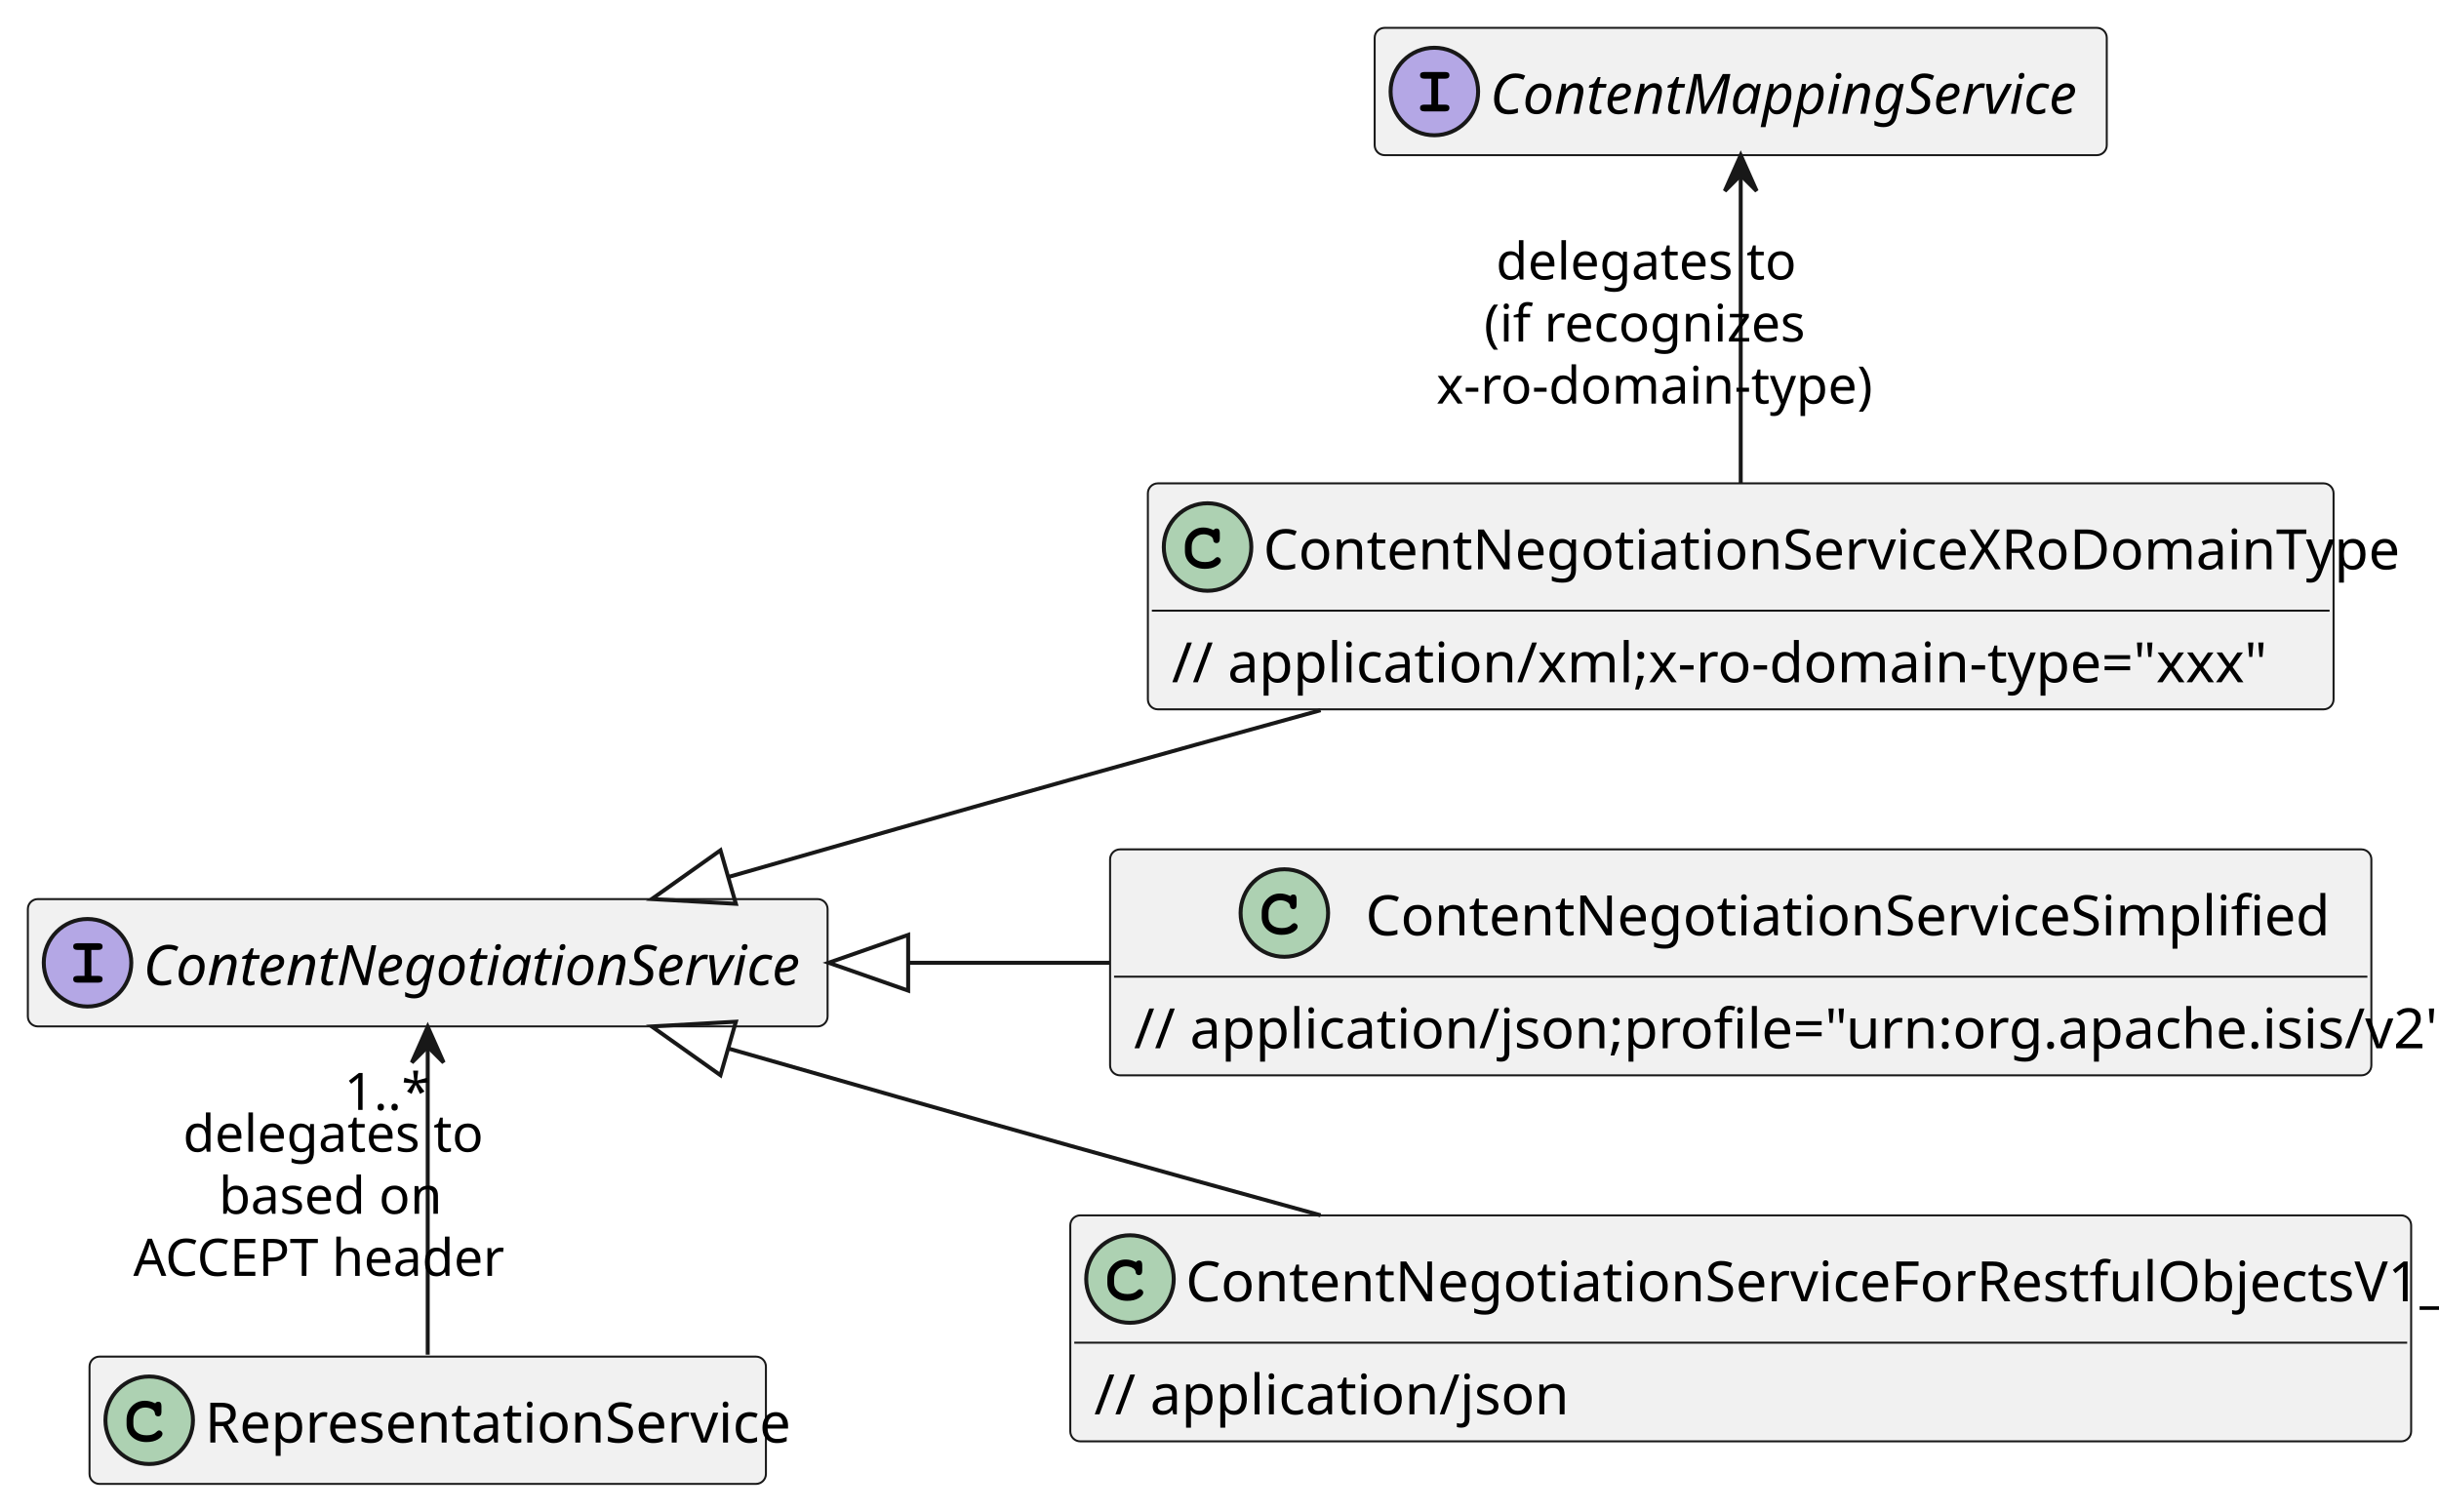
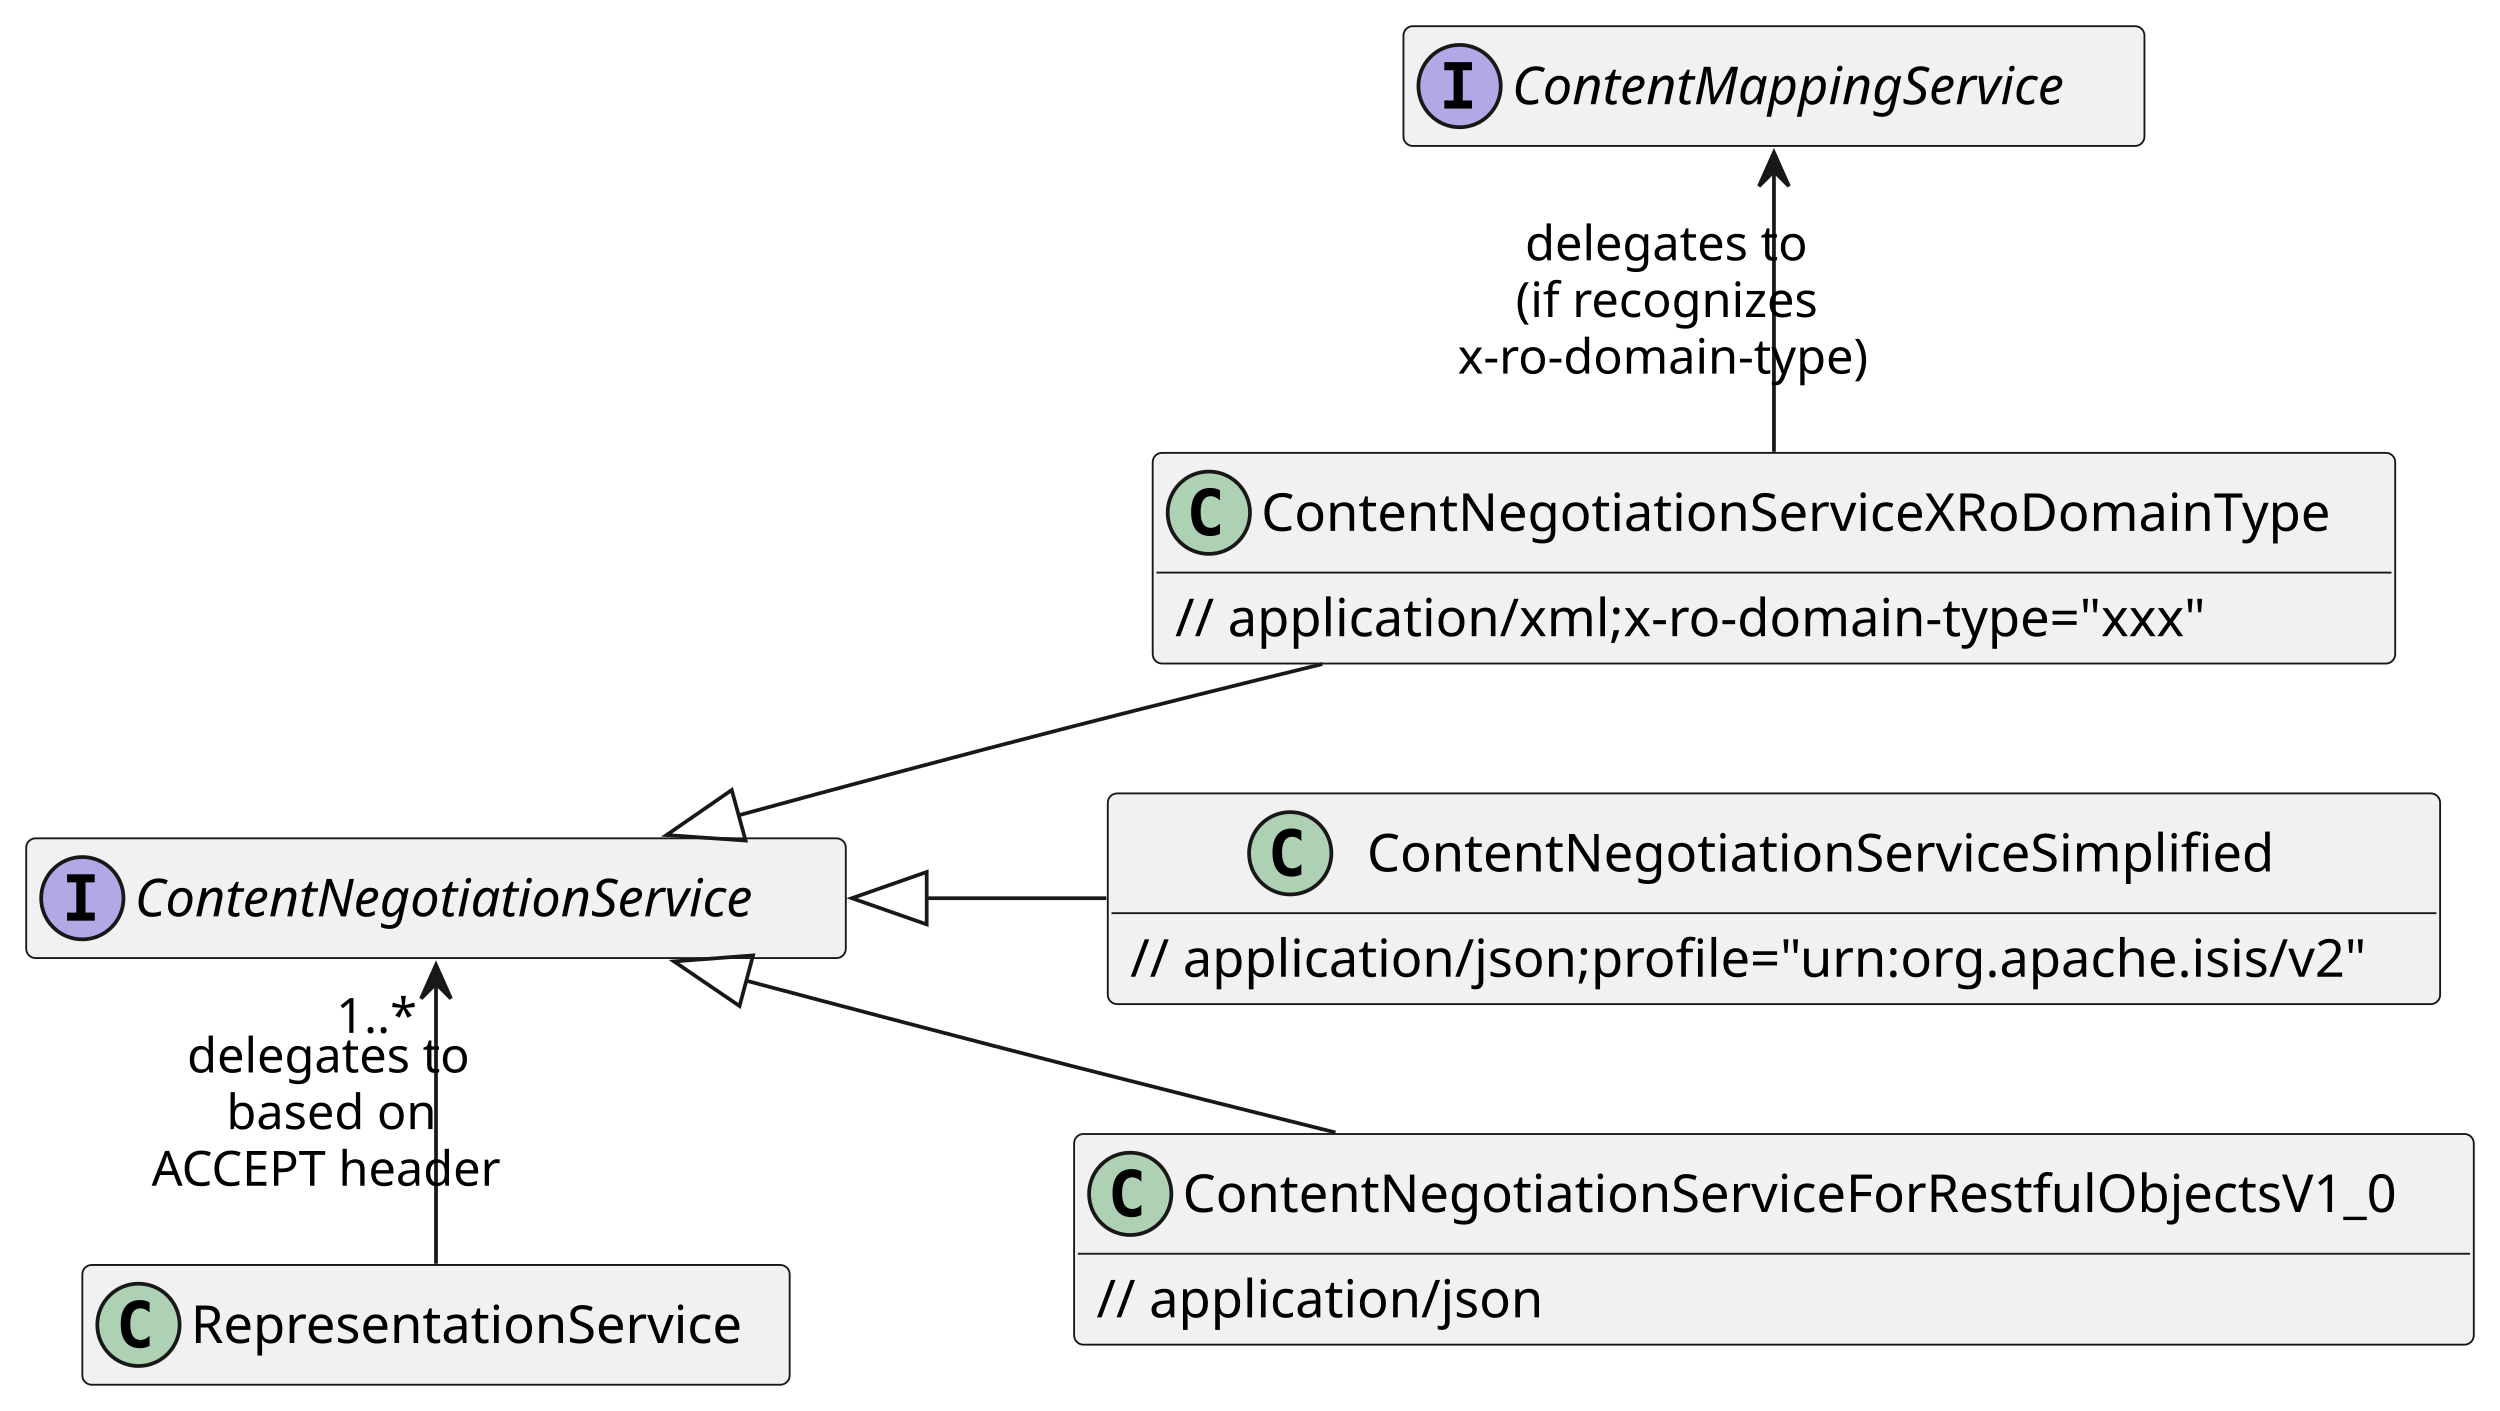
- <svg xmlns="http://www.w3.org/2000/svg" contentStyleType="text/css" height="380px" preserveAspectRatio="none" style="width:613px;height:380px;background:#FFFFFF;" version="1.1" viewBox="0 0 613 380" width="613px" zoomAndPan="magnify">
+ <svg xmlns="http://www.w3.org/2000/svg" contentStyleType="text/css" height="377px" preserveAspectRatio="none" style="width:668px;height:377px;background:#FFFFFF;" version="1.1" viewBox="0 0 668 377" width="668px" zoomAndPan="magnify">
  <defs />
  <g>
    <g id="elem_RepresentationService">
-       <rect codeLine="5" fill="#F1F1F1" height="32" id="RepresentationService" rx="2.5" ry="2.5" style="stroke:#181818;stroke-width:0.5;" width="170" x="22.5" y="341" />
-       <ellipse cx="37.5" cy="357" fill="#ADD1B2" rx="11" ry="11" style="stroke:#181818;stroke-width:1.0;" />
-       <path d="M36.859,360.781 Q37.656,360.781 38.219,360.594 Q38.797,360.391 39.031,360.172 Q39.281,359.938 39.516,359.75 Q39.766,359.547 39.984,359.547 Q40.328,359.547 40.578,359.812 Q40.844,360.062 40.844,360.391 Q40.844,361.125 39.672,361.812 Q38.516,362.484 36.812,362.484 Q34.656,362.484 33.234,361.219 Q31.812,359.953 31.812,358.016 L31.812,356.891 Q31.812,354.859 33.141,353.484 Q34.469,352.094 36.438,352.094 Q37.625,352.094 38.844,352.672 L39.016,352.75 Q39.312,352.344 39.734,352.344 Q40.219,352.344 40.391,352.641 Q40.578,352.922 40.578,353.469 L40.578,354.891 Q40.578,356.016 39.734,356.016 Q39.422,356.016 39.219,355.844 Q39.031,355.672 38.984,355.531 Q38.953,355.375 38.906,355.109 Q38.797,354.594 38.281,354.281 Q37.766,353.969 37.312,353.891 Q36.875,353.797 36.5,353.797 Q35.219,353.797 34.359,354.672 Q33.516,355.547 33.516,356.891 L33.516,357.984 Q33.516,359.266 34.422,360.031 Q35.328,360.781 36.859,360.781 Z " fill="#000000" />
-       <text fill="#000000" font-family="sans-serif" font-size="14" lengthAdjust="spacing" textLength="138" x="51.5" y="362.6">RepresentationService</text>
+       <rect codeLine="5" fill="#F1F1F1" height="32" id="RepresentationService" rx="2.5" ry="2.5" style="stroke:#181818;stroke-width:0.5;" width="189" x="22" y="338" />
+       <ellipse cx="37" cy="354" fill="#ADD1B2" rx="11" ry="11" style="stroke:#181818;stroke-width:1.0;" />
+       <path d="M39.969,359.641 Q39.391,359.938 38.75,360.078 Q38.109,360.234 37.406,360.234 Q34.906,360.234 33.578,358.594 Q32.266,356.938 32.266,353.812 Q32.266,350.688 33.578,349.031 Q34.906,347.375 37.406,347.375 Q38.109,347.375 38.75,347.531 Q39.406,347.688 39.969,347.984 L39.969,350.703 Q39.344,350.125 38.75,349.859 Q38.156,349.578 37.531,349.578 Q36.188,349.578 35.5,350.656 Q34.812,351.719 34.812,353.812 Q34.812,355.906 35.5,356.984 Q36.188,358.047 37.531,358.047 Q38.156,358.047 38.75,357.781 Q39.344,357.5 39.969,356.922 L39.969,359.641 Z " fill="#000000" />
+       <text fill="#000000" font-family="sans-serif" font-size="14" lengthAdjust="spacing" textLength="157" x="51" y="358.847">RepresentationService</text>
    </g>
    <g id="elem_ContentNegotiationService">
-       <rect codeLine="7" fill="#F1F1F1" height="32" id="ContentNegotiationService" rx="2.5" ry="2.5" style="stroke:#181818;stroke-width:0.5;" width="201" x="7" y="226" />
-       <ellipse cx="22" cy="242" fill="#B4A7E5" rx="11" ry="11" style="stroke:#181818;stroke-width:1.0;" />
-       <path d="M24.672,245.297 Q25.219,245.297 25.5,245.484 Q25.781,245.656 25.781,246.156 Q25.781,247 24.672,247 L19.531,247 Q18.406,247 18.406,246.156 Q18.406,245.656 18.688,245.484 Q18.984,245.297 19.531,245.297 L21.25,245.297 L21.25,238.781 L19.531,238.781 Q18.406,238.781 18.406,237.938 Q18.406,237.453 18.688,237.281 Q18.984,237.094 19.531,237.094 L24.672,237.094 Q25.219,237.094 25.5,237.281 Q25.781,237.453 25.781,237.938 Q25.781,238.781 24.672,238.781 L22.953,238.781 L22.953,245.297 L24.672,245.297 Z " fill="#000000" />
-       <text fill="#000000" font-family="sans-serif" font-size="14" font-style="italic" lengthAdjust="spacing" textLength="169" x="36" y="247.6">ContentNegotiationService</text>
+       <rect codeLine="7" fill="#F1F1F1" height="32" id="ContentNegotiationService" rx="2.5" ry="2.5" style="stroke:#181818;stroke-width:0.5;" width="219" x="7" y="224" />
+       <ellipse cx="22" cy="240" fill="#B4A7E5" rx="11" ry="11" style="stroke:#181818;stroke-width:1.0;" />
+       <path d="M17.922,235.766 L17.922,233.609 L25.312,233.609 L25.312,235.766 L22.844,235.766 L22.844,243.844 L25.312,243.844 L25.312,246 L17.922,246 L17.922,243.844 L20.391,243.844 L20.391,235.766 L17.922,235.766 Z " fill="#000000" />
+       <text fill="#000000" font-family="sans-serif" font-size="14" font-style="italic" lengthAdjust="spacing" textLength="187" x="36" y="244.847">ContentNegotiationService</text>
    </g>
    <g id="elem_ContentNegotiationServiceSimplified">
-       <rect codeLine="9" fill="#F1F1F1" height="56.8" id="ContentNegotiationServiceSimplified" rx="2.5" ry="2.5" style="stroke:#181818;stroke-width:0.5;" width="317" x="279" y="213.5" />
-       <ellipse cx="322.8" cy="229.5" fill="#ADD1B2" rx="11" ry="11" style="stroke:#181818;stroke-width:1.0;" />
-       <path d="M322.159,233.281 Q322.956,233.281 323.519,233.094 Q324.097,232.891 324.331,232.672 Q324.581,232.438 324.816,232.25 Q325.066,232.047 325.284,232.047 Q325.628,232.047 325.878,232.312 Q326.144,232.562 326.144,232.891 Q326.144,233.625 324.972,234.312 Q323.816,234.984 322.113,234.984 Q319.956,234.984 318.534,233.719 Q317.113,232.453 317.113,230.516 L317.113,229.391 Q317.113,227.359 318.441,225.984 Q319.769,224.594 321.738,224.594 Q322.925,224.594 324.144,225.172 L324.316,225.25 Q324.613,224.844 325.034,224.844 Q325.519,224.844 325.691,225.141 Q325.878,225.422 325.878,225.969 L325.878,227.391 Q325.878,228.516 325.034,228.516 Q324.722,228.516 324.519,228.344 Q324.331,228.172 324.284,228.031 Q324.253,227.875 324.206,227.609 Q324.097,227.094 323.581,226.781 Q323.066,226.469 322.613,226.391 Q322.175,226.297 321.8,226.297 Q320.519,226.297 319.659,227.172 Q318.816,228.047 318.816,229.391 L318.816,230.484 Q318.816,231.766 319.722,232.531 Q320.628,233.281 322.159,233.281 Z " fill="#000000" />
-       <text fill="#000000" font-family="sans-serif" font-size="14" lengthAdjust="spacing" textLength="221" x="343.2" y="235.1">ContentNegotiationServiceSimplified</text>
-       <line style="stroke:#181818;stroke-width:0.5;" x1="280" x2="595" y1="245.5" y2="245.5" />
-       <text fill="#000000" font-family="sans-serif" font-size="14" lengthAdjust="spacing" textLength="305" x="285" y="263.5">// application/json;profile="urn:org.apache.isis/v2"</text>
+       <rect codeLine="9" fill="#F1F1F1" height="56.297" id="ContentNegotiationServiceSimplified" rx="2.5" ry="2.5" style="stroke:#181818;stroke-width:0.5;" width="356" x="296" y="212" />
+       <ellipse cx="344.75" cy="228" fill="#ADD1B2" rx="11" ry="11" style="stroke:#181818;stroke-width:1.0;" />
+       <path d="M347.719,233.641 Q347.141,233.938 346.5,234.078 Q345.859,234.234 345.156,234.234 Q342.656,234.234 341.328,232.594 Q340.016,230.938 340.016,227.812 Q340.016,224.688 341.328,223.031 Q342.656,221.375 345.156,221.375 Q345.859,221.375 346.5,221.531 Q347.156,221.688 347.719,221.984 L347.719,224.703 Q347.094,224.125 346.5,223.859 Q345.906,223.578 345.281,223.578 Q343.938,223.578 343.25,224.656 Q342.562,225.719 342.562,227.812 Q342.562,229.906 343.25,230.984 Q343.938,232.047 345.281,232.047 Q345.906,232.047 346.5,231.781 Q347.094,231.5 347.719,230.922 L347.719,233.641 Z " fill="#000000" />
+       <text fill="#000000" font-family="sans-serif" font-size="14" lengthAdjust="spacing" textLength="250" x="365.25" y="232.847">ContentNegotiationServiceSimplified</text>
+       <line style="stroke:#181818;stroke-width:0.5;" x1="297" x2="651" y1="244" y2="244" />
+       <text fill="#000000" font-family="sans-serif" font-size="14" lengthAdjust="spacing" textLength="344" x="302" y="260.995">// application/json;profile="urn:org.apache.isis/v2"</text>
    </g>
    <g id="elem_ContentNegotiationServiceXRoDomainType">
-       <rect codeLine="12" fill="#F1F1F1" height="56.8" id="ContentNegotiationServiceXRoDomainType" rx="2.5" ry="2.5" style="stroke:#181818;stroke-width:0.5;" width="298" x="288.5" y="121.5" />
-       <ellipse cx="303.5" cy="137.5" fill="#ADD1B2" rx="11" ry="11" style="stroke:#181818;stroke-width:1.0;" />
-       <path d="M302.859,141.281 Q303.656,141.281 304.219,141.094 Q304.797,140.891 305.031,140.672 Q305.281,140.438 305.516,140.25 Q305.766,140.047 305.984,140.047 Q306.328,140.047 306.578,140.312 Q306.844,140.562 306.844,140.891 Q306.844,141.625 305.672,142.312 Q304.516,142.984 302.812,142.984 Q300.656,142.984 299.234,141.719 Q297.812,140.453 297.812,138.516 L297.812,137.391 Q297.812,135.359 299.141,133.984 Q300.469,132.594 302.438,132.594 Q303.625,132.594 304.844,133.172 L305.016,133.25 Q305.312,132.844 305.734,132.844 Q306.219,132.844 306.391,133.141 Q306.578,133.422 306.578,133.969 L306.578,135.391 Q306.578,136.516 305.734,136.516 Q305.422,136.516 305.219,136.344 Q305.031,136.172 304.984,136.031 Q304.953,135.875 304.906,135.609 Q304.797,135.094 304.281,134.781 Q303.766,134.469 303.312,134.391 Q302.875,134.297 302.5,134.297 Q301.219,134.297 300.359,135.172 Q299.516,136.047 299.516,137.391 L299.516,138.484 Q299.516,139.766 300.422,140.531 Q301.328,141.281 302.859,141.281 Z " fill="#000000" />
-       <text fill="#000000" font-family="sans-serif" font-size="14" lengthAdjust="spacing" textLength="266" x="317.5" y="143.1">ContentNegotiationServiceXRoDomainType</text>
-       <line style="stroke:#181818;stroke-width:0.5;" x1="289.5" x2="585.5" y1="153.5" y2="153.5" />
-       <text fill="#000000" font-family="sans-serif" font-size="14" lengthAdjust="spacing" textLength="252" x="294.5" y="171.5">// application/xml;x-ro-domain-type="xxx"</text>
+       <rect codeLine="12" fill="#F1F1F1" height="56.297" id="ContentNegotiationServiceXRoDomainType" rx="2.5" ry="2.5" style="stroke:#181818;stroke-width:0.5;" width="332" x="308" y="121" />
+       <ellipse cx="323" cy="137" fill="#ADD1B2" rx="11" ry="11" style="stroke:#181818;stroke-width:1.0;" />
+       <path d="M325.969,142.641 Q325.391,142.938 324.75,143.078 Q324.109,143.234 323.406,143.234 Q320.906,143.234 319.578,141.594 Q318.266,139.938 318.266,136.812 Q318.266,133.688 319.578,132.031 Q320.906,130.375 323.406,130.375 Q324.109,130.375 324.75,130.531 Q325.406,130.688 325.969,130.984 L325.969,133.703 Q325.344,133.125 324.75,132.859 Q324.156,132.578 323.531,132.578 Q322.188,132.578 321.5,133.656 Q320.812,134.719 320.812,136.812 Q320.812,138.906 321.5,139.984 Q322.188,141.047 323.531,141.047 Q324.156,141.047 324.75,140.781 Q325.344,140.5 325.969,139.922 L325.969,142.641 Z " fill="#000000" />
+       <text fill="#000000" font-family="sans-serif" font-size="14" lengthAdjust="spacing" textLength="300" x="337" y="141.847">ContentNegotiationServiceXRoDomainType</text>
+       <line style="stroke:#181818;stroke-width:0.5;" x1="309" x2="639" y1="153" y2="153" />
+       <text fill="#000000" font-family="sans-serif" font-size="14" lengthAdjust="spacing" textLength="281" x="314" y="169.995">// application/xml;x-ro-domain-type="xxx"</text>
    </g>
    <g id="elem_ContentNegotiationServiceForRestfulObjectsV1_0">
-       <rect codeLine="15" fill="#F1F1F1" height="56.8" id="ContentNegotiationServiceForRestfulObjectsV1_0" rx="2.5" ry="2.5" style="stroke:#181818;stroke-width:0.5;" width="337" x="269" y="305.5" />
-       <ellipse cx="284" cy="321.5" fill="#ADD1B2" rx="11" ry="11" style="stroke:#181818;stroke-width:1.0;" />
-       <path d="M283.359,325.281 Q284.156,325.281 284.719,325.094 Q285.297,324.891 285.531,324.672 Q285.781,324.438 286.016,324.25 Q286.266,324.047 286.484,324.047 Q286.828,324.047 287.078,324.312 Q287.344,324.562 287.344,324.891 Q287.344,325.625 286.172,326.312 Q285.016,326.984 283.312,326.984 Q281.156,326.984 279.734,325.719 Q278.312,324.453 278.312,322.516 L278.312,321.391 Q278.312,319.359 279.641,317.984 Q280.969,316.594 282.938,316.594 Q284.125,316.594 285.344,317.172 L285.516,317.25 Q285.812,316.844 286.234,316.844 Q286.719,316.844 286.891,317.141 Q287.078,317.422 287.078,317.969 L287.078,319.391 Q287.078,320.516 286.234,320.516 Q285.922,320.516 285.719,320.344 Q285.531,320.172 285.484,320.031 Q285.453,319.875 285.406,319.609 Q285.297,319.094 284.781,318.781 Q284.266,318.469 283.812,318.391 Q283.375,318.297 283,318.297 Q281.719,318.297 280.859,319.172 Q280.016,320.047 280.016,321.391 L280.016,322.484 Q280.016,323.766 280.922,324.531 Q281.828,325.281 283.359,325.281 Z " fill="#000000" />
-       <text fill="#000000" font-family="sans-serif" font-size="14" lengthAdjust="spacing" textLength="305" x="298" y="327.1">ContentNegotiationServiceForRestfulObjectsV1_0</text>
-       <line style="stroke:#181818;stroke-width:0.5;" x1="270" x2="605" y1="337.5" y2="337.5" />
-       <text fill="#000000" font-family="sans-serif" font-size="14" lengthAdjust="spacing" textLength="108" x="275" y="355.5">// application/json</text>
+       <rect codeLine="15" fill="#F1F1F1" height="56.297" id="ContentNegotiationServiceForRestfulObjectsV1_0" rx="2.5" ry="2.5" style="stroke:#181818;stroke-width:0.5;" width="374" x="287" y="303" />
+       <ellipse cx="302" cy="319" fill="#ADD1B2" rx="11" ry="11" style="stroke:#181818;stroke-width:1.0;" />
+       <path d="M304.969,324.641 Q304.391,324.938 303.75,325.078 Q303.109,325.234 302.406,325.234 Q299.906,325.234 298.578,323.594 Q297.266,321.938 297.266,318.812 Q297.266,315.688 298.578,314.031 Q299.906,312.375 302.406,312.375 Q303.109,312.375 303.75,312.531 Q304.406,312.688 304.969,312.984 L304.969,315.703 Q304.344,315.125 303.75,314.859 Q303.156,314.578 302.531,314.578 Q301.188,314.578 300.5,315.656 Q299.812,316.719 299.812,318.812 Q299.812,320.906 300.5,321.984 Q301.188,323.047 302.531,323.047 Q303.156,323.047 303.75,322.781 Q304.344,322.5 304.969,321.922 L304.969,324.641 Z " fill="#000000" />
+       <text fill="#000000" font-family="sans-serif" font-size="14" lengthAdjust="spacing" textLength="342" x="316" y="323.847">ContentNegotiationServiceForRestfulObjectsV1_0</text>
+       <line style="stroke:#181818;stroke-width:0.5;" x1="288" x2="660" y1="335" y2="335" />
+       <text fill="#000000" font-family="sans-serif" font-size="14" lengthAdjust="spacing" textLength="122" x="293" y="351.995">// application/json</text>
    </g>
    <g id="elem_ContentMappingService">
-       <rect codeLine="18" fill="#F1F1F1" height="32" id="ContentMappingService" rx="2.5" ry="2.5" style="stroke:#181818;stroke-width:0.5;" width="184" x="345.5" y="7" />
-       <ellipse cx="360.5" cy="23" fill="#B4A7E5" rx="11" ry="11" style="stroke:#181818;stroke-width:1.0;" />
-       <path d="M363.172,26.297 Q363.719,26.297 364,26.484 Q364.281,26.656 364.281,27.156 Q364.281,28 363.172,28 L358.031,28 Q356.906,28 356.906,27.156 Q356.906,26.656 357.188,26.484 Q357.484,26.297 358.031,26.297 L359.75,26.297 L359.75,19.781 L358.031,19.781 Q356.906,19.781 356.906,18.938 Q356.906,18.453 357.188,18.281 Q357.484,18.094 358.031,18.094 L363.172,18.094 Q363.719,18.094 364,18.281 Q364.281,18.453 364.281,18.938 Q364.281,19.781 363.172,19.781 L361.453,19.781 L361.453,26.297 L363.172,26.297 Z " fill="#000000" />
-       <text fill="#000000" font-family="sans-serif" font-size="14" font-style="italic" lengthAdjust="spacing" textLength="152" x="374.5" y="28.6">ContentMappingService</text>
+       <rect codeLine="18" fill="#F1F1F1" height="32" id="ContentMappingService" rx="2.5" ry="2.5" style="stroke:#181818;stroke-width:0.5;" width="198" x="375" y="7" />
+       <ellipse cx="390" cy="23" fill="#B4A7E5" rx="11" ry="11" style="stroke:#181818;stroke-width:1.0;" />
+       <path d="M385.922,18.766 L385.922,16.609 L393.312,16.609 L393.312,18.766 L390.844,18.766 L390.844,26.844 L393.312,26.844 L393.312,29 L385.922,29 L385.922,26.844 L388.391,26.844 L388.391,18.766 L385.922,18.766 Z " fill="#000000" />
+       <text fill="#000000" font-family="sans-serif" font-size="14" font-style="italic" lengthAdjust="spacing" textLength="166" x="404" y="27.847">ContentMappingService</text>
    </g>
    <g id="link_ContentMappingService_ContentNegotiationServiceXRoDomainType">
-       <path codeLine="20" d="M437.5,44.13 C437.5,65.31 437.5,98.04 437.5,121.5 " fill="none" id="ContentMappingService-backto-ContentNegotiationServiceXRoDomainType" style="stroke:#181818;stroke-width:1.0;" />
-       <polygon fill="#181818" points="437.5,39.01,433.5,48.01,437.5,44.01,441.5,48.01,437.5,39.01" style="stroke:#181818;stroke-width:1.0;" />
-       <text fill="#000000" font-family="sans-serif" font-size="13" lengthAdjust="spacing" textLength="69" x="376" y="70.25">delegates to</text>
-       <text fill="#000000" font-family="sans-serif" font-size="13" lengthAdjust="spacing" textLength="75" x="373" y="85.85">(if recognizes</text>
-       <text fill="#000000" font-family="sans-serif" font-size="13" lengthAdjust="spacing" textLength="99" x="361" y="101.45">x-ro-domain-type)</text>
+       <path codeLine="20" d="M474,45.68 C474,66.71 474,98.07 474,120.72 " fill="none" id="ContentMappingService-backto-ContentNegotiationServiceXRoDomainType" style="stroke:#181818;stroke-width:1.0;" />
+       <polygon fill="#181818" points="474,40.75,470,49.75,474,45.75,478,49.75,474,40.75" style="stroke:#181818;stroke-width:1.0;" />
+       <text fill="#000000" font-family="sans-serif" font-size="13" lengthAdjust="spacing" textLength="80" x="407.5" y="69.567">delegates to</text>
+       <text fill="#000000" font-family="sans-serif" font-size="13" lengthAdjust="spacing" textLength="85" x="405" y="84.7">(if recognizes</text>
+       <text fill="#000000" font-family="sans-serif" font-size="13" lengthAdjust="spacing" textLength="116" x="389.5" y="99.832">x-ro-domain-type)</text>
    </g>
    <g id="link_ContentNegotiationService_ContentNegotiationServiceForRestfulObjectsV1_0">
-       <path codeLine="21" d="M183.17,263.59 C210.19,271.35 240.95,280.13 269,288 C289.32,293.7 311.06,299.73 331.91,305.47 " fill="none" id="ContentNegotiationService-backto-ContentNegotiationServiceForRestfulObjectsV1_0" style="stroke:#181818;stroke-width:1.0;" />
-       <polygon fill="none" points="181.08,270.27,163.8,258.01,184.95,256.82,181.08,270.27" style="stroke:#181818;stroke-width:1.0;" />
+       <path codeLine="21" d="M199.14,261.98 C226.99,269.39 258.33,277.65 287,285 C309.56,290.78 333.68,296.84 356.84,302.6 " fill="none" id="ContentNegotiationService-backto-ContentNegotiationServiceForRestfulObjectsV1_0" style="stroke:#181818;stroke-width:1.0;" />
+       <polygon fill="none" points="197.61,268.81,180.09,256.89,201.22,255.29,197.61,268.81" style="stroke:#181818;stroke-width:1.0;" />
    </g>
    <g id="link_ContentNegotiationService_ContentNegotiationServiceXRoDomainType">
-       <path codeLine="22" d="M183.17,220.41 C210.19,212.65 240.95,203.87 269,196 C289.32,190.3 311.06,184.27 331.91,178.53 " fill="none" id="ContentNegotiationService-backto-ContentNegotiationServiceXRoDomainType" style="stroke:#181818;stroke-width:1.0;" />
-       <polygon fill="none" points="184.95,227.18,163.8,225.99,181.08,213.73,184.95,227.18" style="stroke:#181818;stroke-width:1.0;" />
+       <path codeLine="22" d="M196.97,217.95 C225.34,210.2 257.55,201.56 287,194 C308.4,188.51 331.23,182.83 353.31,177.44 " fill="none" id="ContentNegotiationService-backto-ContentNegotiationServiceXRoDomainType" style="stroke:#181818;stroke-width:1.0;" />
+       <polygon fill="none" points="199.22,224.59,178.08,223.13,195.52,211.09,199.22,224.59" style="stroke:#181818;stroke-width:1.0;" />
    </g>
    <g id="link_ContentNegotiationService_ContentNegotiationServiceSimplified">
-       <path codeLine="23" d="M228.31,242 C244.76,242 261.85,242 278.84,242 " fill="none" id="ContentNegotiationService-backto-ContentNegotiationServiceSimplified" style="stroke:#181818;stroke-width:1.0;" />
-       <polygon fill="none" points="228.25,249,208.25,242,228.25,235,228.25,249" style="stroke:#181818;stroke-width:1.0;" />
+       <path codeLine="23" d="M247.48,240 C263.17,240 279.39,240 295.61,240 " fill="none" id="ContentNegotiationService-backto-ContentNegotiationServiceSimplified" style="stroke:#181818;stroke-width:1.0;" />
+       <polygon fill="none" points="247.61,247,227.61,240,247.61,233,247.61,247" style="stroke:#181818;stroke-width:1.0;" />
    </g>
    <g id="link_ContentNegotiationService_RepresentationService">
-       <path codeLine="25" d="M107.5,263.19 C107.5,285.51 107.5,320.17 107.5,340.52 " fill="none" id="ContentNegotiationService-backto-RepresentationService" style="stroke:#181818;stroke-width:1.0;" />
-       <polygon fill="#181818" points="107.5,258.08,103.5,267.08,107.5,263.08,111.5,267.08,107.5,258.08" style="stroke:#181818;stroke-width:1.0;" />
-       <text fill="#000000" font-family="sans-serif" font-size="13" lengthAdjust="spacing" textLength="69" x="46" y="289.5">delegates to</text>
-       <text fill="#000000" font-family="sans-serif" font-size="13" lengthAdjust="spacing" textLength="51" x="55" y="305.1">based on</text>
-       <text fill="#000000" font-family="sans-serif" font-size="13" lengthAdjust="spacing" textLength="94" x="33.5" y="320.7">ACCEPT header</text>
-       <text fill="#000000" font-family="sans-serif" font-size="13" lengthAdjust="spacing" textLength="18" x="86.519" y="278.99">1..*</text>
+       <path codeLine="25" d="M116.5,262.8 C116.5,284.95 116.5,318.03 116.5,337.67 " fill="none" id="ContentNegotiationService-backto-RepresentationService" style="stroke:#181818;stroke-width:1.0;" />
+       <polygon fill="#181818" points="116.5,257.82,112.5,266.82,116.5,262.82,120.5,266.82,116.5,257.82" style="stroke:#181818;stroke-width:1.0;" />
+       <text fill="#000000" font-family="sans-serif" font-size="13" lengthAdjust="spacing" textLength="80" x="50" y="286.567">delegates to</text>
+       <text fill="#000000" font-family="sans-serif" font-size="13" lengthAdjust="spacing" textLength="59" x="60.5" y="301.7">based on</text>
+       <text fill="#000000" font-family="sans-serif" font-size="13" lengthAdjust="spacing" textLength="99" x="40.5" y="316.832">ACCEPT header</text>
+       <text fill="#000000" font-family="sans-serif" font-size="13" lengthAdjust="spacing" textLength="23" x="89.834" y="275.974">1..*</text>
    </g>
  </g>
</svg>
